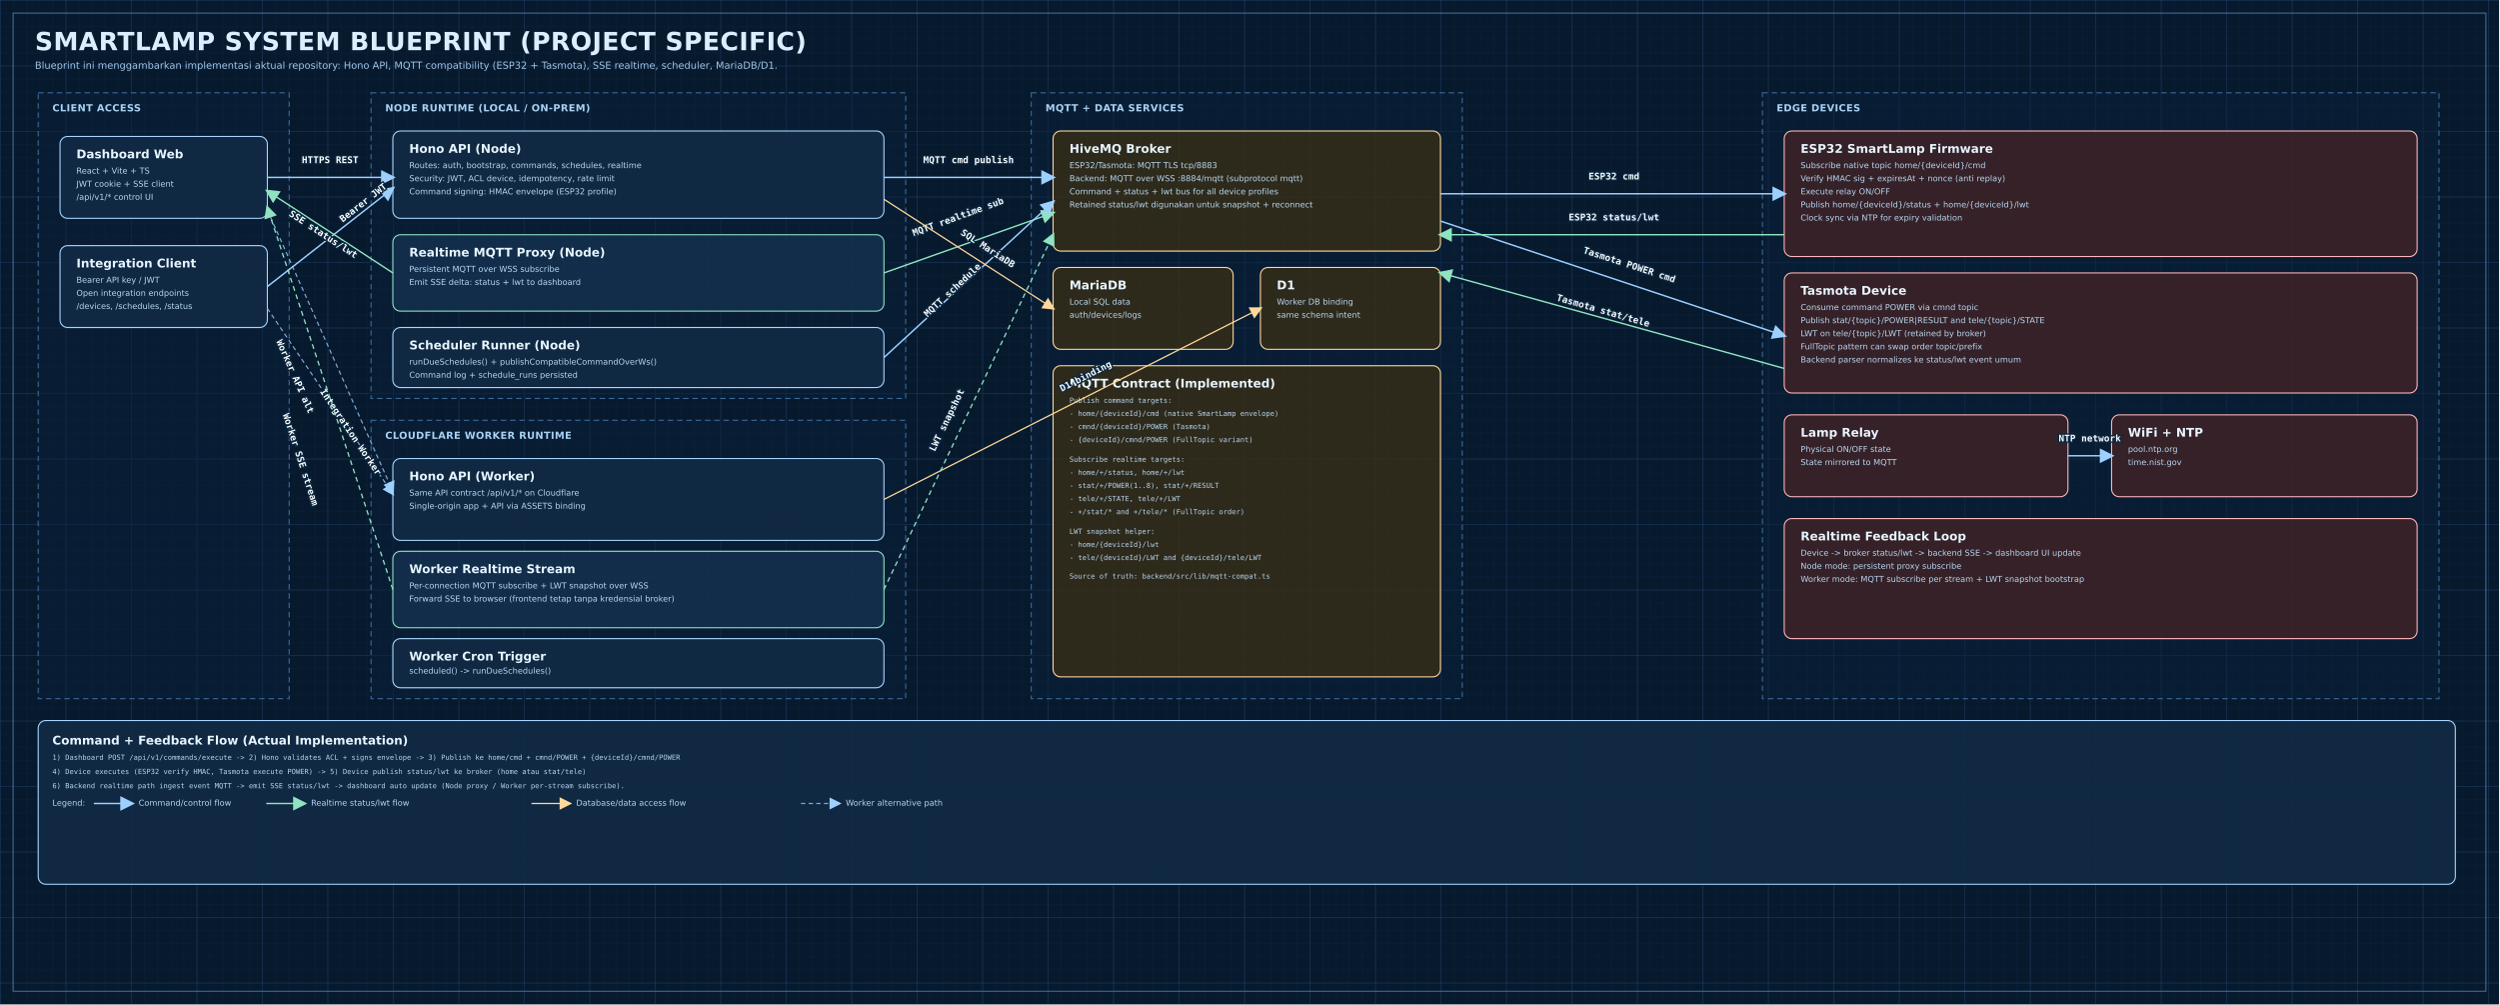
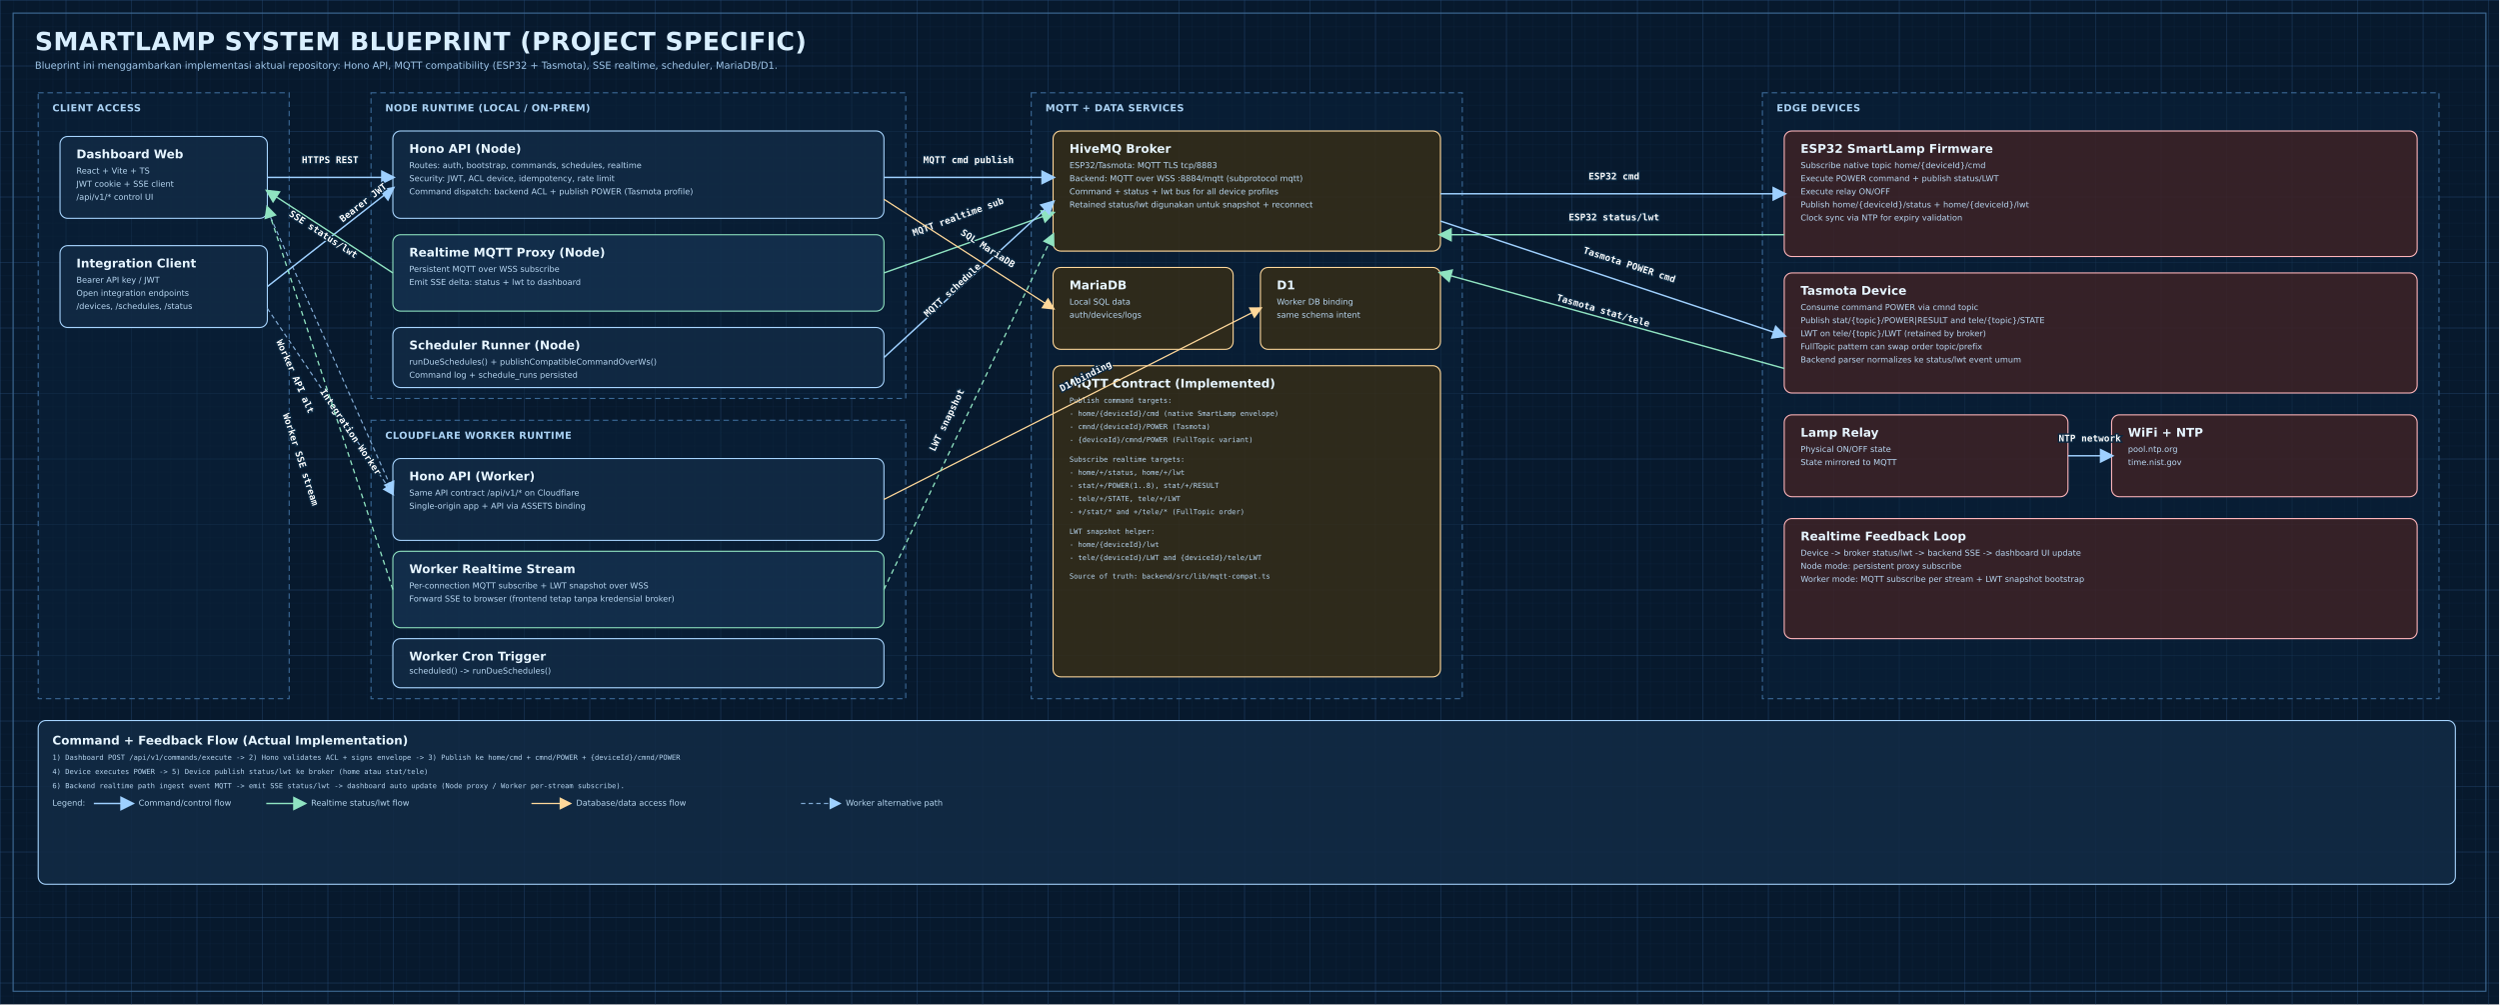
<svg xmlns="http://www.w3.org/2000/svg" width="4580" height="1840" viewBox="0 0 4580 1840">
  <defs>
    <pattern id="smallGrid" width="24" height="24" patternUnits="userSpaceOnUse">
      <path d="M 24 0 L 0 0 0 24" fill="none" stroke="#1b3f67" stroke-width="0.9" opacity="0.42" />
    </pattern>
    <pattern id="blueGrid" width="120" height="120" patternUnits="userSpaceOnUse">
      <rect width="120" height="120" fill="url(#smallGrid)" />
      <path d="M 120 0 L 0 0 0 120" fill="none" stroke="#2d5a8e" stroke-width="1.3" opacity="0.72" />
    </pattern>
    <marker id="arrowMain" markerWidth="10" markerHeight="10" refX="8" refY="5" orient="auto">
      <path d="M 0 0 L 10 5 L 0 10 z" fill="#9ed0ff" />
    </marker>
    <marker id="arrowStatus" markerWidth="10" markerHeight="10" refX="8" refY="5" orient="auto">
      <path d="M 0 0 L 10 5 L 0 10 z" fill="#8fe3c1" />
    </marker>
    <marker id="arrowData" markerWidth="10" markerHeight="10" refX="8" refY="5" orient="auto">
      <path d="M 0 0 L 10 5 L 0 10 z" fill="#ffd89a" />
    </marker>
    <style>
      .title {
        fill: #d9efff;
        font-family: 'Segoe UI', 'DejaVu Sans', sans-serif;
        font-size: 46px;
        font-weight: 700;
        letter-spacing: 0.8px;
      }
      .subtitle {
        fill: #9fc5e7;
        font-family: 'Segoe UI', 'DejaVu Sans', sans-serif;
        font-size: 18px;
      }
      .zone {
        fill: rgba(11, 35, 58, 0.54);
        stroke: #3b6997;
        stroke-width: 2;
        stroke-dasharray: 10 7;
      }
      .zoneTitle {
        fill: #a9d1f3;
        font-family: 'Segoe UI', 'DejaVu Sans', sans-serif;
        font-size: 18px;
        font-weight: 700;
        letter-spacing: 0.6px;
      }
      .node {
        fill: rgba(17, 42, 69, 0.88);
        stroke: #a7d5ff;
        stroke-width: 2;
        rx: 14;
      }
      .nodeAlt {
        fill: rgba(20, 48, 77, 0.88);
        stroke: #8fe3c1;
        stroke-width: 2;
        rx: 14;
      }
      .nodeData {
        fill: rgba(58, 46, 20, 0.76);
        stroke: #ffd89a;
        stroke-width: 2;
        rx: 14;
      }
      .nodeEdge {
        fill: rgba(68, 35, 36, 0.76);
        stroke: #ffb5ba;
        stroke-width: 2;
        rx: 14;
      }
      .nodeTitle {
        fill: #e6f5ff;
        font-family: 'Segoe UI', 'DejaVu Sans', sans-serif;
        font-size: 22px;
        font-weight: 700;
      }
      .nodeText {
        fill: #b8d7f2;
        font-family: 'Segoe UI', 'DejaVu Sans', sans-serif;
        font-size: 15px;
      }
      .nodeTextSmall {
        fill: #b8d7f2;
        font-family: 'Consolas', 'DejaVu Sans Mono', monospace;
        font-size: 13px;
      }
      .mainLink {
        fill: none;
        stroke: #9ed0ff;
        stroke-width: 2.7;
        marker-end: url(#arrowMain);
      }
      .statusLink {
        fill: none;
        stroke: #8fe3c1;
        stroke-width: 2.6;
        marker-end: url(#arrowStatus);
      }
      .statusDashed {
        fill: none;
        stroke: #8fe3c1;
        stroke-width: 2.4;
        stroke-dasharray: 9 7;
        marker-end: url(#arrowStatus);
      }
      .dataLink {
        fill: none;
        stroke: #ffd89a;
        stroke-width: 2.3;
        marker-end: url(#arrowData);
      }
      .altLink {
        fill: none;
        stroke: #7fa9d3;
        stroke-width: 2.2;
        stroke-dasharray: 8 6;
        marker-end: url(#arrowMain);
      }
      .linkLabel {
        fill: #ffffff;
        font-family: 'Consolas', 'DejaVu Sans Mono', monospace;
        font-size: 17px;
        font-weight: 700;
        letter-spacing: 0.15px;
        stroke: #0a2740;
        stroke-width: 4.8;
        paint-order: stroke fill;
      }
      .linkLabelDiag {
        text-anchor: middle;
        dominant-baseline: middle;
      }
      .legendText {
        fill: #b7d7f0;
        font-family: 'Segoe UI', 'DejaVu Sans', sans-serif;
        font-size: 15px;
      }
    </style>
  </defs>
  <rect width="4580" height="1840" fill="#07192d" />
  <rect width="4580" height="1840" fill="url(#blueGrid)" />
  <rect x="24" y="24" width="4532" height="1792" fill="none" stroke="#3f6b96" stroke-width="2" />
  <text x="64" y="92" class="title">SMARTLAMP SYSTEM BLUEPRINT (PROJECT SPECIFIC)</text>
  <text x="64" y="126" class="subtitle">Blueprint ini menggambarkan implementasi aktual repository: Hono API, MQTT compatibility (ESP32 + Tasmota), SSE realtime, scheduler, MariaDB/D1.</text>
  <rect x="70" y="170" width="460" height="1110" class="zone" />
  <text x="96" y="204" class="zoneTitle">CLIENT ACCESS</text>
  <rect x="680" y="170" width="980" height="560" class="zone" />
  <text x="706" y="204" class="zoneTitle">NODE RUNTIME (LOCAL / ON-PREM)</text>
  <rect x="680" y="770" width="980" height="510" class="zone" />
  <text x="706" y="804" class="zoneTitle">CLOUDFLARE WORKER RUNTIME</text>
  <rect x="1890" y="170" width="790" height="1110" class="zone" />
  <text x="1916" y="204" class="zoneTitle">MQTT + DATA SERVICES</text>
  <rect x="3230" y="170" width="1240" height="1110" class="zone" />
  <text x="3256" y="204" class="zoneTitle">EDGE DEVICES</text>
  <rect x="110" y="250" width="380" height="150" class="node" />
  <text x="140" y="290" class="nodeTitle">Dashboard Web</text>
  <text x="140" y="318" class="nodeText">React + Vite + TS</text>
  <text x="140" y="342" class="nodeText">JWT cookie + SSE client</text>
  <text x="140" y="366" class="nodeText">/api/v1/* control UI</text>
  <rect x="110" y="450" width="380" height="150" class="node" />
  <text x="140" y="490" class="nodeTitle">Integration Client</text>
  <text x="140" y="518" class="nodeText">Bearer API key / JWT</text>
  <text x="140" y="542" class="nodeText">Open integration endpoints</text>
  <text x="140" y="566" class="nodeText">/devices, /schedules, /status</text>
  <rect x="720" y="240" width="900" height="160" class="node" />
  <text x="750" y="280" class="nodeTitle">Hono API (Node)</text>
  <text x="750" y="308" class="nodeText">Routes: auth, bootstrap, commands, schedules, realtime</text>
  <text x="750" y="332" class="nodeText">Security: JWT, ACL device, idempotency, rate limit</text>
-   <text x="750" y="356" class="nodeText">Command signing: HMAC envelope (ESP32 profile)</text>
+   <text x="750" y="356" class="nodeText">Command dispatch: backend ACL + publish POWER (Tasmota profile)</text>
  <rect x="720" y="430" width="900" height="140" class="nodeAlt" />
  <text x="750" y="470" class="nodeTitle">Realtime MQTT Proxy (Node)</text>
  <text x="750" y="498" class="nodeText">Persistent MQTT over WSS subscribe</text>
  <text x="750" y="522" class="nodeText">Emit SSE delta: status + lwt to dashboard</text>
  <rect x="720" y="600" width="900" height="110" class="node" />
  <text x="750" y="640" class="nodeTitle">Scheduler Runner (Node)</text>
  <text x="750" y="668" class="nodeText">runDueSchedules() + publishCompatibleCommandOverWs()</text>
  <text x="750" y="692" class="nodeText">Command log + schedule_runs persisted</text>
  <rect x="720" y="840" width="900" height="150" class="node" />
  <text x="750" y="880" class="nodeTitle">Hono API (Worker)</text>
  <text x="750" y="908" class="nodeText">Same API contract /api/v1/* on Cloudflare</text>
  <text x="750" y="932" class="nodeText">Single-origin app + API via ASSETS binding</text>
  <rect x="720" y="1010" width="900" height="140" class="nodeAlt" />
  <text x="750" y="1050" class="nodeTitle">Worker Realtime Stream</text>
  <text x="750" y="1078" class="nodeText">Per-connection MQTT subscribe + LWT snapshot over WSS</text>
  <text x="750" y="1102" class="nodeText">Forward SSE to browser (frontend tetap tanpa kredensial broker)</text>
  <rect x="720" y="1170" width="900" height="90" class="node" />
  <text x="750" y="1210" class="nodeTitle">Worker Cron Trigger</text>
  <text x="750" y="1234" class="nodeText">scheduled() -&gt; runDueSchedules()</text>
  <rect x="1930" y="240" width="710" height="220" class="nodeData" />
  <text x="1960" y="280" class="nodeTitle">HiveMQ Broker</text>
  <text x="1960" y="308" class="nodeText">ESP32/Tasmota: MQTT TLS tcp/8883</text>
  <text x="1960" y="332" class="nodeText">Backend: MQTT over WSS :8884/mqtt (subprotocol mqtt)</text>
  <text x="1960" y="356" class="nodeText">Command + status + lwt bus for all device profiles</text>
  <text x="1960" y="380" class="nodeText">Retained status/lwt digunakan untuk snapshot + reconnect</text>
  <rect x="1930" y="490" width="330" height="150" class="nodeData" />
  <text x="1960" y="530" class="nodeTitle">MariaDB</text>
  <text x="1960" y="558" class="nodeText">Local SQL data</text>
  <text x="1960" y="582" class="nodeText">auth/devices/logs</text>
  <rect x="2310" y="490" width="330" height="150" class="nodeData" />
  <text x="2340" y="530" class="nodeTitle">D1</text>
  <text x="2340" y="558" class="nodeText">Worker DB binding</text>
  <text x="2340" y="582" class="nodeText">same schema intent</text>
  <rect x="1930" y="670" width="710" height="570" class="nodeData" />
  <text x="1960" y="710" class="nodeTitle">MQTT Contract (Implemented)</text>
  <text x="1960" y="738" class="nodeTextSmall">Publish command targets:</text>
  <text x="1960" y="762" class="nodeTextSmall">- home/{deviceId}/cmd (native SmartLamp envelope)</text>
  <text x="1960" y="786" class="nodeTextSmall">- cmnd/{deviceId}/POWER (Tasmota)</text>
  <text x="1960" y="810" class="nodeTextSmall">- {deviceId}/cmnd/POWER (FullTopic variant)</text>
  <text x="1960" y="846" class="nodeTextSmall">Subscribe realtime targets:</text>
  <text x="1960" y="870" class="nodeTextSmall">- home/+/status, home/+/lwt</text>
  <text x="1960" y="894" class="nodeTextSmall">- stat/+/POWER(1..8), stat/+/RESULT</text>
  <text x="1960" y="918" class="nodeTextSmall">- tele/+/STATE, tele/+/LWT</text>
  <text x="1960" y="942" class="nodeTextSmall">- +/stat/* and +/tele/* (FullTopic order)</text>
  <text x="1960" y="978" class="nodeTextSmall">LWT snapshot helper:</text>
  <text x="1960" y="1002" class="nodeTextSmall">- home/{deviceId}/lwt</text>
  <text x="1960" y="1026" class="nodeTextSmall">- tele/{deviceId}/LWT and {deviceId}/tele/LWT</text>
  <text x="1960" y="1060" class="nodeTextSmall">Source of truth: backend/src/lib/mqtt-compat.ts</text>
  <rect x="3270" y="240" width="1160" height="230" class="nodeEdge" />
  <text x="3300" y="280" class="nodeTitle">ESP32 SmartLamp Firmware</text>
  <text x="3300" y="308" class="nodeText">Subscribe native topic home/{deviceId}/cmd</text>
-   <text x="3300" y="332" class="nodeText">Verify HMAC sig + expiresAt + nonce (anti replay)</text>
+   <text x="3300" y="332" class="nodeText">Execute POWER command + publish status/LWT</text>
  <text x="3300" y="356" class="nodeText">Execute relay ON/OFF</text>
  <text x="3300" y="380" class="nodeText">Publish home/{deviceId}/status + home/{deviceId}/lwt</text>
  <text x="3300" y="404" class="nodeText">Clock sync via NTP for expiry validation</text>
  <rect x="3270" y="500" width="1160" height="220" class="nodeEdge" />
  <text x="3300" y="540" class="nodeTitle">Tasmota Device</text>
  <text x="3300" y="568" class="nodeText">Consume command POWER via cmnd topic</text>
  <text x="3300" y="592" class="nodeText">Publish stat/{topic}/POWER|RESULT and tele/{topic}/STATE</text>
  <text x="3300" y="616" class="nodeText">LWT on tele/{topic}/LWT (retained by broker)</text>
  <text x="3300" y="640" class="nodeText">FullTopic pattern can swap order topic/prefix</text>
  <text x="3300" y="664" class="nodeText">Backend parser normalizes ke status/lwt event umum</text>
  <rect x="3270" y="760" width="520" height="150" class="nodeEdge" />
  <text x="3300" y="800" class="nodeTitle">Lamp Relay</text>
  <text x="3300" y="828" class="nodeText">Physical ON/OFF state</text>
  <text x="3300" y="852" class="nodeText">State mirrored to MQTT</text>
  <rect x="3870" y="760" width="560" height="150" class="nodeEdge" />
  <text x="3900" y="800" class="nodeTitle">WiFi + NTP</text>
  <text x="3900" y="828" class="nodeText">pool.ntp.org</text>
  <text x="3900" y="852" class="nodeText">time.nist.gov</text>
  <rect x="3270" y="950" width="1160" height="220" class="nodeEdge" />
  <text x="3300" y="990" class="nodeTitle">Realtime Feedback Loop</text>
  <text x="3300" y="1018" class="nodeText">Device -&gt; broker status/lwt -&gt; backend SSE -&gt; dashboard UI update</text>
  <text x="3300" y="1042" class="nodeText">Node mode: persistent proxy subscribe</text>
  <text x="3300" y="1066" class="nodeText">Worker mode: MQTT subscribe per stream + LWT snapshot bootstrap</text>
  <path d="M 490 325 L 720 325" class="mainLink" />
  <text x="605" y="294" class="linkLabel linkLabelDiag">HTTPS REST</text>
  <path d="M 490 385 L 720 900" class="altLink" />
  <text x="540" y="690" class="linkLabel linkLabelDiag" transform="rotate(66 540 690)">Worker API alt</text>
  <path d="M 490 525 L 720 345" class="mainLink" />
  <text x="666" y="372" class="linkLabel linkLabelDiag" transform="rotate(-38 666 372)">Bearer JWT</text>
  <path d="M 490 565 L 720 905" class="altLink" />
  <text x="642" y="792" class="linkLabel linkLabelDiag" transform="rotate(56 642 792)">Integration Worker</text>
  <path d="M 1620 325 L 1930 325" class="mainLink" />
  <text x="1775" y="294" class="linkLabel linkLabelDiag">MQTT cmd publish</text>
  <path d="M 1620 500 L 1930 390" class="statusLink" />
  <text x="1756" y="398" class="linkLabel linkLabelDiag" transform="rotate(-20 1756 398)">MQTT realtime sub</text>
  <path d="M 1620 655 L 1930 370" class="mainLink" />
  <text x="1746" y="532" class="linkLabel linkLabelDiag" transform="rotate(-43 1746 532)">MQTT schedule</text>
  <path d="M 1620 365 L 1930 565" class="dataLink" />
  <text x="1810" y="456" class="linkLabel linkLabelDiag" transform="rotate(33 1810 456)">SQL MariaDB</text>
  <path d="M 1620 915 L 2310 565" class="dataLink" />
  <text x="1990" y="690" class="linkLabel linkLabelDiag" transform="rotate(-27 1990 690)">D1 binding</text>
  <path d="M 1620 1080 L 1930 430" class="statusDashed" />
  <text x="1736" y="770" class="linkLabel linkLabelDiag" transform="rotate(-64 1736 770)">LWT snapshot</text>
  <path d="M 2640 355 L 3270 355" class="mainLink" />
  <text x="2958" y="324" class="linkLabel linkLabelDiag">ESP32 cmd</text>
  <path d="M 2640 405 L 3270 615" class="mainLink" />
  <text x="2986" y="486" class="linkLabel linkLabelDiag" transform="rotate(18 2986 486)">Tasmota POWER cmd</text>
  <path d="M 3270 430 L 2640 430" class="statusLink" />
  <text x="2958" y="399" class="linkLabel linkLabelDiag">ESP32 status/lwt</text>
  <path d="M 3270 675 L 2640 500" class="statusLink" />
  <text x="2938" y="570" class="linkLabel linkLabelDiag" transform="rotate(16 2938 570)">Tasmota stat/tele</text>
  <path d="M 3790 835 L 3870 835" class="mainLink" />
  <text x="3830" y="804" class="linkLabel linkLabelDiag">NTP network</text>
  <path d="M 720 500 L 490 350" class="statusLink" />
  <text x="592" y="430" class="linkLabel linkLabelDiag" transform="rotate(33 592 430)">SSE status/lwt</text>
  <path d="M 720 1080 L 490 380" class="statusDashed" />
  <text x="550" y="842" class="linkLabel linkLabelDiag" transform="rotate(72 550 842)">Worker SSE stream</text>
  <rect x="70" y="1320" width="4430" height="300" class="node" />
  <text x="96" y="1364" class="nodeTitle">Command + Feedback Flow (Actual Implementation)</text>
  <text x="96" y="1392" class="nodeTextSmall">1) Dashboard POST /api/v1/commands/execute -&gt; 2) Hono validates ACL + signs envelope -&gt; 3) Publish ke home/cmd + cmnd/POWER + {deviceId}/cmnd/POWER</text>
-   <text x="96" y="1418" class="nodeTextSmall">4) Device executes (ESP32 verify HMAC, Tasmota execute POWER) -&gt; 5) Device publish status/lwt ke broker (home atau stat/tele)</text>
+   <text x="96" y="1418" class="nodeTextSmall">4) Device executes POWER -&gt; 5) Device publish status/lwt ke broker (home atau stat/tele)</text>
  <text x="96" y="1444" class="nodeTextSmall">6) Backend realtime path ingest event MQTT -&gt; emit SSE status/lwt -&gt; dashboard auto update (Node proxy / Worker per-stream subscribe).</text>
  <text x="96" y="1476" class="legendText">Legend:</text>
  <line x1="172" y1="1472" x2="242" y2="1472" class="mainLink" />
  <text x="254" y="1476" class="legendText">Command/control flow</text>
  <line x1="488" y1="1472" x2="558" y2="1472" class="statusLink" />
  <text x="570" y="1476" class="legendText">Realtime status/lwt flow</text>
  <line x1="974" y1="1472" x2="1044" y2="1472" class="dataLink" />
  <text x="1056" y="1476" class="legendText">Database/data access flow</text>
  <line x1="1468" y1="1472" x2="1538" y2="1472" class="altLink" />
  <text x="1550" y="1476" class="legendText">Worker alternative path</text>
</svg>
